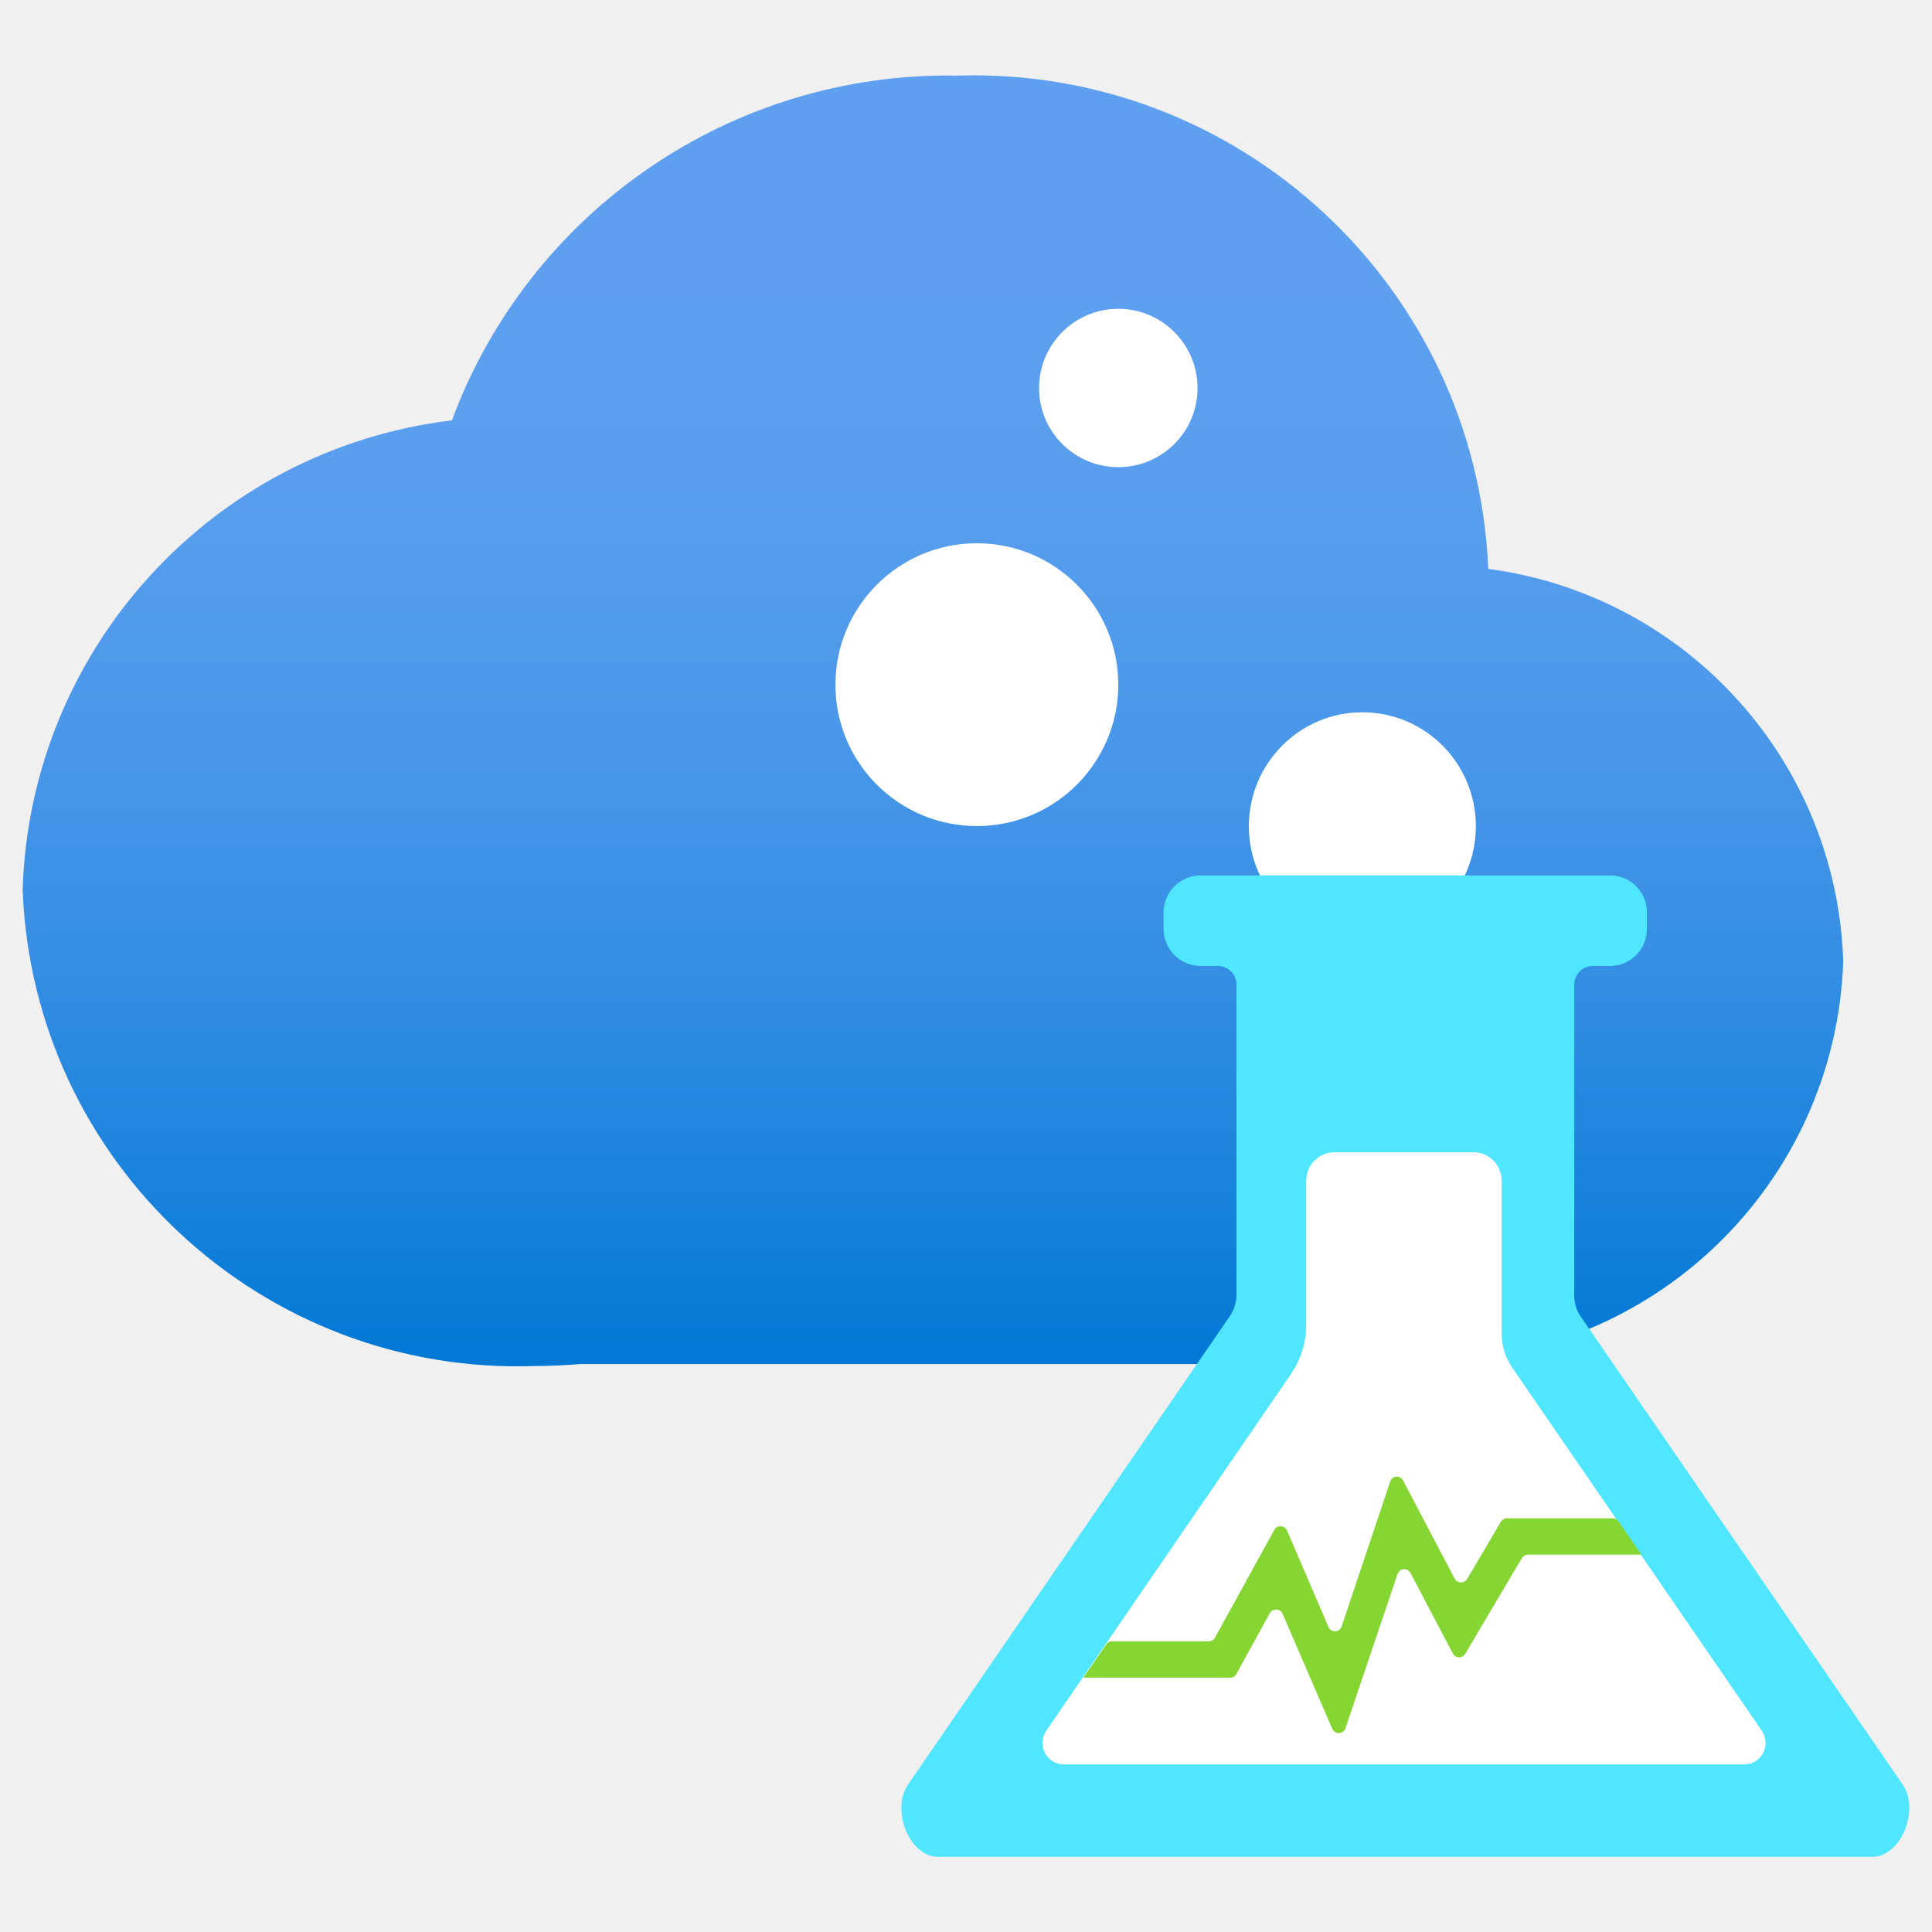
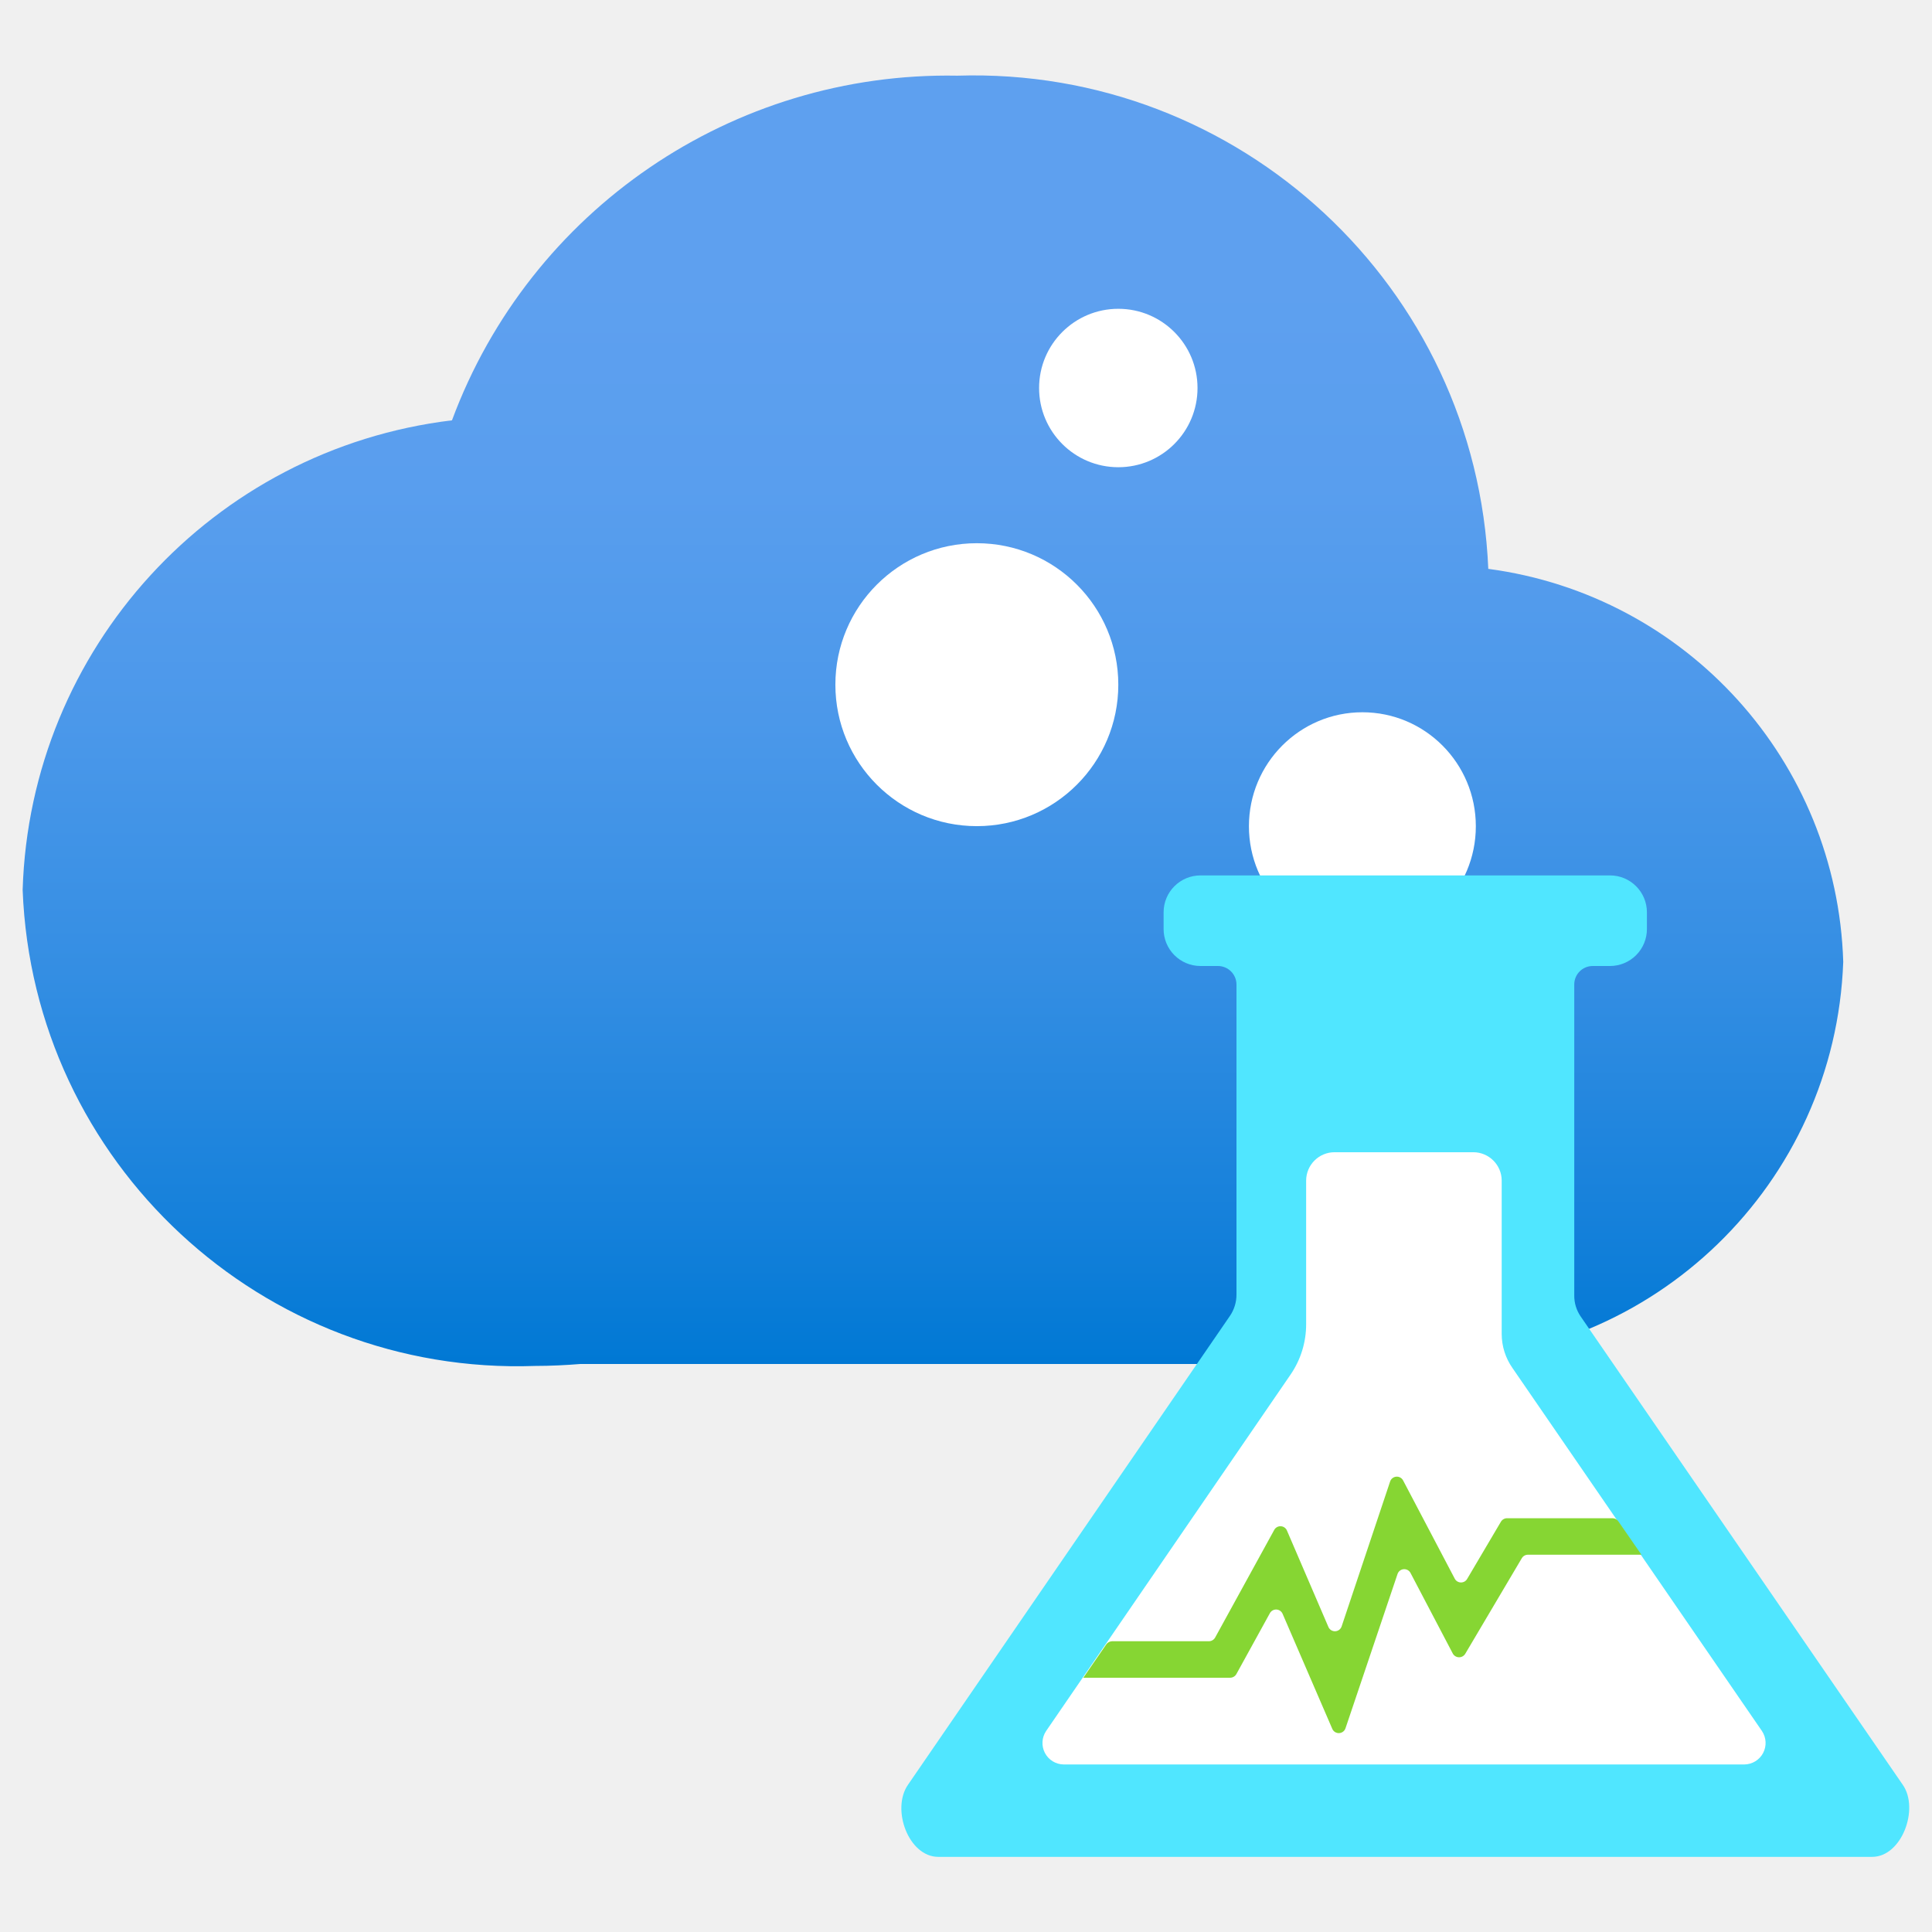
- <svg xmlns="http://www.w3.org/2000/svg" width="50pt" height="50pt" viewBox="0 0 50 50" version="1.1">
+ <svg xmlns="http://www.w3.org/2000/svg" width="18" height="18" viewBox="0 0 18 18">
  <defs>
-     <linearGradient id="linear0" gradientUnits="userSpaceOnUse" x1="8.693" y1="12.726" x2="8.693" y2="0.705" gradientTransform="matrix(2.777778,0,0,2.777778,0,0)">
-       <stop offset="0" style="stop-color:rgb(0%,47.059%,83.137%);stop-opacity:1;" />
-       <stop offset="0.105" style="stop-color:rgb(7.843%,50.196%,85.49%);stop-opacity:1;" />
-       <stop offset="0.306" style="stop-color:rgb(20.392%,55.686%,89.02%);stop-opacity:1;" />
-       <stop offset="0.5" style="stop-color:rgb(29.412%,59.608%,91.765%);stop-opacity:1;" />
-       <stop offset="0.682" style="stop-color:rgb(34.902%,61.961%,93.333%);stop-opacity:1;" />
-       <stop offset="0.84" style="stop-color:rgb(36.863%,62.745%,93.725%);stop-opacity:1;" />
+     <linearGradient id="bd6e50c9-d5a4-4e74-abad-3b4ae921495e" x1="8.693" y1="12.726" x2="8.693" y2="0.705" gradientUnits="userSpaceOnUse">
+       <stop offset="0" stop-color="#0078d4" />
+       <stop offset="0.105" stop-color="#1480da" />
+       <stop offset="0.306" stop-color="#348ee3" />
+       <stop offset="0.5" stop-color="#4b98ea" />
+       <stop offset="0.682" stop-color="#599eee" />
+       <stop offset="0.84" stop-color="#5ea0ef" />
    </linearGradient>
  </defs>
-   <g id="surface1">
-     <path style=" stroke:none;fill-rule:nonzero;fill:url(#linear0);" d="M 47.703 24.891 C 47.543 19.711 43.656 15.406 38.516 14.723 C 38.207 7.422 32.078 1.727 24.773 1.957 C 18.965 1.852 13.719 5.43 11.695 10.879 C 5.5 11.625 0.777 16.789 0.586 23.031 C 0.855 30.09 6.793 35.602 13.852 35.352 C 14.246 35.352 14.633 35.332 15.02 35.301 L 36.504 35.301 C 36.691 35.297 36.879 35.266 37.059 35.215 C 42.801 35.184 47.496 30.629 47.703 24.891 Z M 47.703 24.891 " />
-     <path style=" stroke:none;fill-rule:nonzero;fill:rgb(100%,100%,100%);fill-opacity:1;" d="M 28.941 17.719 C 28.941 19.742 27.301 21.379 25.281 21.379 C 23.258 21.379 21.621 19.742 21.621 17.719 C 21.621 15.699 23.258 14.059 25.281 14.059 C 27.301 14.059 28.941 15.699 28.941 17.719 Z M 28.941 17.719 " />
-     <path style=" stroke:none;fill-rule:nonzero;fill:rgb(100%,100%,100%);fill-opacity:1;" d="M 38.195 21.383 C 38.195 19.754 36.879 18.434 35.258 18.434 C 33.637 18.434 32.32 19.754 32.32 21.383 C 32.32 23.012 33.637 24.332 35.258 24.332 C 36.879 24.332 38.195 23.012 38.195 21.383 Z M 38.195 21.383 " />
-     <path style=" stroke:none;fill-rule:nonzero;fill:rgb(100%,100%,100%);fill-opacity:1;" d="M 30.992 10.043 C 30.992 11.176 30.074 12.09 28.941 12.09 C 27.809 12.09 26.891 11.176 26.891 10.043 C 26.891 8.91 27.809 7.992 28.941 7.992 C 30.074 7.992 30.992 8.91 30.992 10.043 Z M 30.992 10.043 " />
-     <path style=" stroke:none;fill-rule:nonzero;fill:rgb(31.373%,90.196%,100%);fill-opacity:1;" d="M 48.449 48.055 L 24.285 48.055 C 23.516 48.055 23.062 46.824 23.496 46.191 L 31.832 34.055 C 31.941 33.891 32 33.699 32 33.5 L 32 25.477 C 32 25.211 31.781 25 31.516 25 L 31.07 25 C 30.543 25 30.113 24.57 30.113 24.043 L 30.113 23.609 C 30.113 23.082 30.543 22.656 31.07 22.656 L 41.668 22.656 C 42.195 22.656 42.621 23.082 42.621 23.609 L 42.621 24.043 C 42.621 24.297 42.523 24.539 42.344 24.719 C 42.164 24.898 41.922 25 41.668 25 L 41.219 25 C 40.957 25 40.742 25.215 40.742 25.477 L 40.742 33.52 C 40.738 33.719 40.797 33.914 40.91 34.074 L 49.246 46.191 C 49.676 46.812 49.219 48.055 48.449 48.055 Z M 48.449 48.055 " />
-     <path style=" stroke:none;fill-rule:nonzero;fill:rgb(100%,100%,100%);fill-opacity:1;" d="M 27.07 44.801 L 33.398 35.578 C 33.664 35.191 33.805 34.738 33.805 34.27 L 33.805 30.555 C 33.805 30.148 34.133 29.82 34.539 29.82 L 38.129 29.82 C 38.535 29.82 38.863 30.148 38.863 30.555 L 38.863 34.523 C 38.863 34.836 38.961 35.145 39.141 35.402 L 45.602 44.801 C 45.711 44.969 45.723 45.188 45.629 45.367 C 45.535 45.547 45.352 45.66 45.148 45.664 L 27.523 45.664 C 27.32 45.66 27.137 45.547 27.043 45.367 C 26.949 45.188 26.961 44.969 27.07 44.801 Z M 27.07 44.801 " />
-     <path style=" stroke:none;fill-rule:nonzero;fill:rgb(52.549%,83.922%,20%);fill-opacity:1;" d="M 33.191 41.762 L 34.477 44.738 C 34.508 44.809 34.578 44.855 34.656 44.852 C 34.73 44.848 34.801 44.797 34.82 44.727 L 36.168 40.738 C 36.188 40.668 36.254 40.617 36.328 40.609 C 36.402 40.605 36.473 40.645 36.504 40.711 L 37.602 42.797 C 37.633 42.855 37.695 42.891 37.762 42.891 C 37.828 42.891 37.891 42.855 37.922 42.797 L 39.383 40.328 C 39.418 40.27 39.477 40.234 39.543 40.234 L 42.48 40.234 L 41.883 39.371 C 41.848 39.32 41.793 39.293 41.73 39.293 L 39.004 39.293 C 38.941 39.289 38.879 39.324 38.844 39.379 L 37.973 40.859 C 37.941 40.918 37.879 40.953 37.812 40.953 C 37.742 40.953 37.684 40.918 37.648 40.859 L 36.312 38.316 C 36.281 38.25 36.211 38.211 36.137 38.215 C 36.062 38.223 35.996 38.273 35.977 38.344 L 34.723 42.09 C 34.699 42.164 34.633 42.215 34.555 42.215 C 34.477 42.219 34.406 42.176 34.379 42.102 L 33.305 39.602 C 33.273 39.539 33.207 39.5 33.137 39.5 C 33.066 39.5 33.004 39.539 32.973 39.602 L 31.445 42.379 C 31.414 42.441 31.352 42.477 31.285 42.477 L 28.785 42.477 C 28.723 42.477 28.664 42.504 28.629 42.555 L 28.035 43.418 L 31.832 43.418 C 31.902 43.422 31.965 43.383 31.996 43.324 L 32.859 41.754 C 32.895 41.691 32.957 41.652 33.027 41.656 C 33.098 41.656 33.164 41.695 33.191 41.762 Z M 33.191 41.762 " />
+   <g id="b4e13e5d-9325-4dd7-a191-90f94b60adf1" />
+   <g>
+     <rect width="18" height="18" fill="none" />
+     <rect width="18" height="18" fill="none" />
+     <g>
+       <path d="M17.173,8.961A3.811,3.811,0,0,0,13.866,5.3,4.8,4.8,0,0,0,8.919.705,4.926,4.926,0,0,0,4.211,3.916a4.547,4.547,0,0,0-4,4.375,4.615,4.615,0,0,0,4.776,4.435c.141,0,.281-.007.42-.018h7.734a.769.769,0,0,0,.2-.031A3.855,3.855,0,0,0,17.173,8.961Z" fill="url(#bd6e50c9-d5a4-4e74-abad-3b4ae921495e)" />
+       <circle cx="9.101" cy="6.379" r="1.318" fill="#fff" />
+       <ellipse cx="12.693" cy="7.698" rx="1.057" ry="1.062" fill="#fff" />
+       <circle cx="10.419" cy="3.615" r="0.738" fill="#fff" />
+       <g>
+         <path d="M17.442,17.3h-8.7c-.277,0-.44-.443-.283-.671l3-4.369a.351.351,0,0,0,.061-.2V9.172A.173.173,0,0,0,11.346,9h-.161a.344.344,0,0,1-.344-.344V8.5a.344.344,0,0,1,.344-.344H15a.344.344,0,0,1,.344.344v.155A.344.344,0,0,1,15,9h-.161a.172.172,0,0,0-.172.172v2.895a.339.339,0,0,0,.061.2l3,4.362C17.883,16.852,17.719,17.3,17.442,17.3Z" fill="#50e6ff" />
+         <path d="M9.746,16.128l2.277-3.32a.827.827,0,0,0,.146-.471V11a.265.265,0,0,1,.265-.265h1.292a.265.265,0,0,1,.265.265v1.428a.553.553,0,0,0,.1.317l2.325,3.383a.2.2,0,0,1-.163.311H9.909A.2.2,0,0,1,9.746,16.128Z" fill="#fff" />
+         <path d="M11.949,15.034l.463,1.072a.066.066,0,0,0,.124-.005l.484-1.435a.066.066,0,0,1,.122-.01l.394.751a.067.067,0,0,0,.116,0l.526-.889a.066.066,0,0,1,.058-.033h1.057l-.215-.311a.066.066,0,0,0-.055-.029h-.981a.067.067,0,0,0-.058.032l-.314.532a.066.066,0,0,1-.116,0l-.481-.915a.066.066,0,0,0-.122.01L12.5,15.152a.066.066,0,0,1-.124.005l-.387-.9a.066.066,0,0,0-.119,0l-.549,1a.067.067,0,0,1-.059.034h-.9a.068.068,0,0,0-.055.029l-.214.311H11.46a.067.067,0,0,0,.059-.034l.311-.565A.066.066,0,0,1,11.949,15.034Z" fill="#86d633" />
+       </g>
+     </g>
  </g>
</svg>
